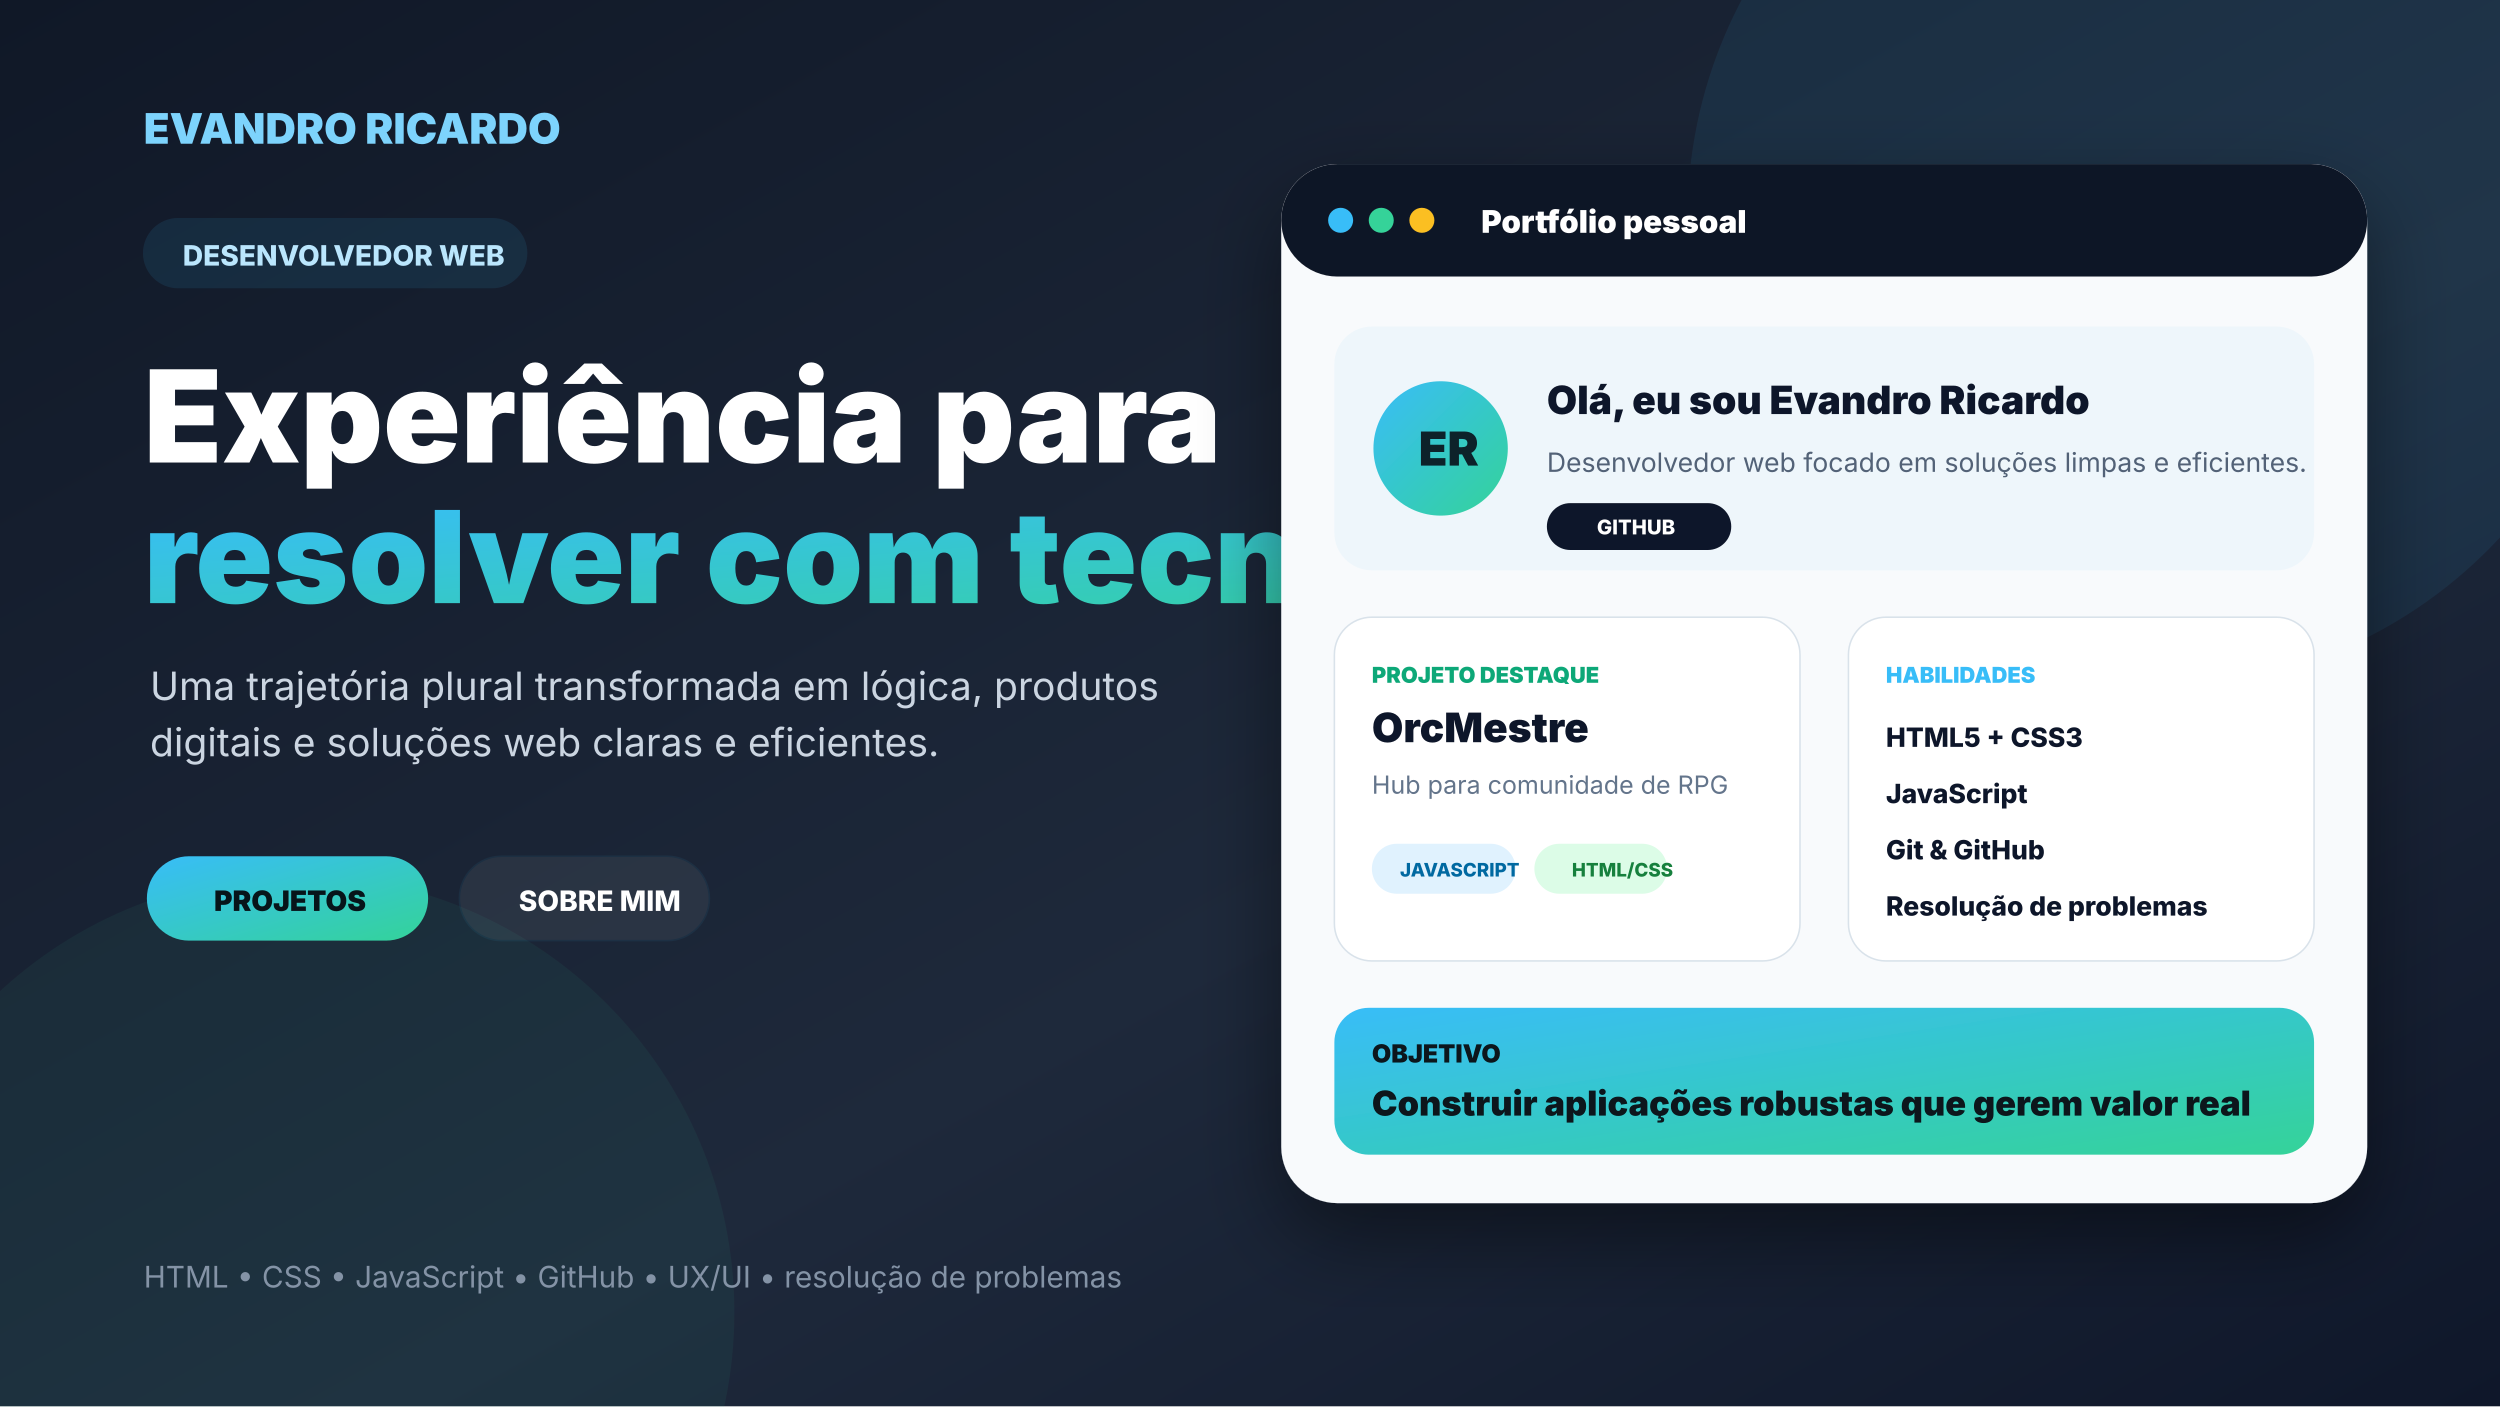
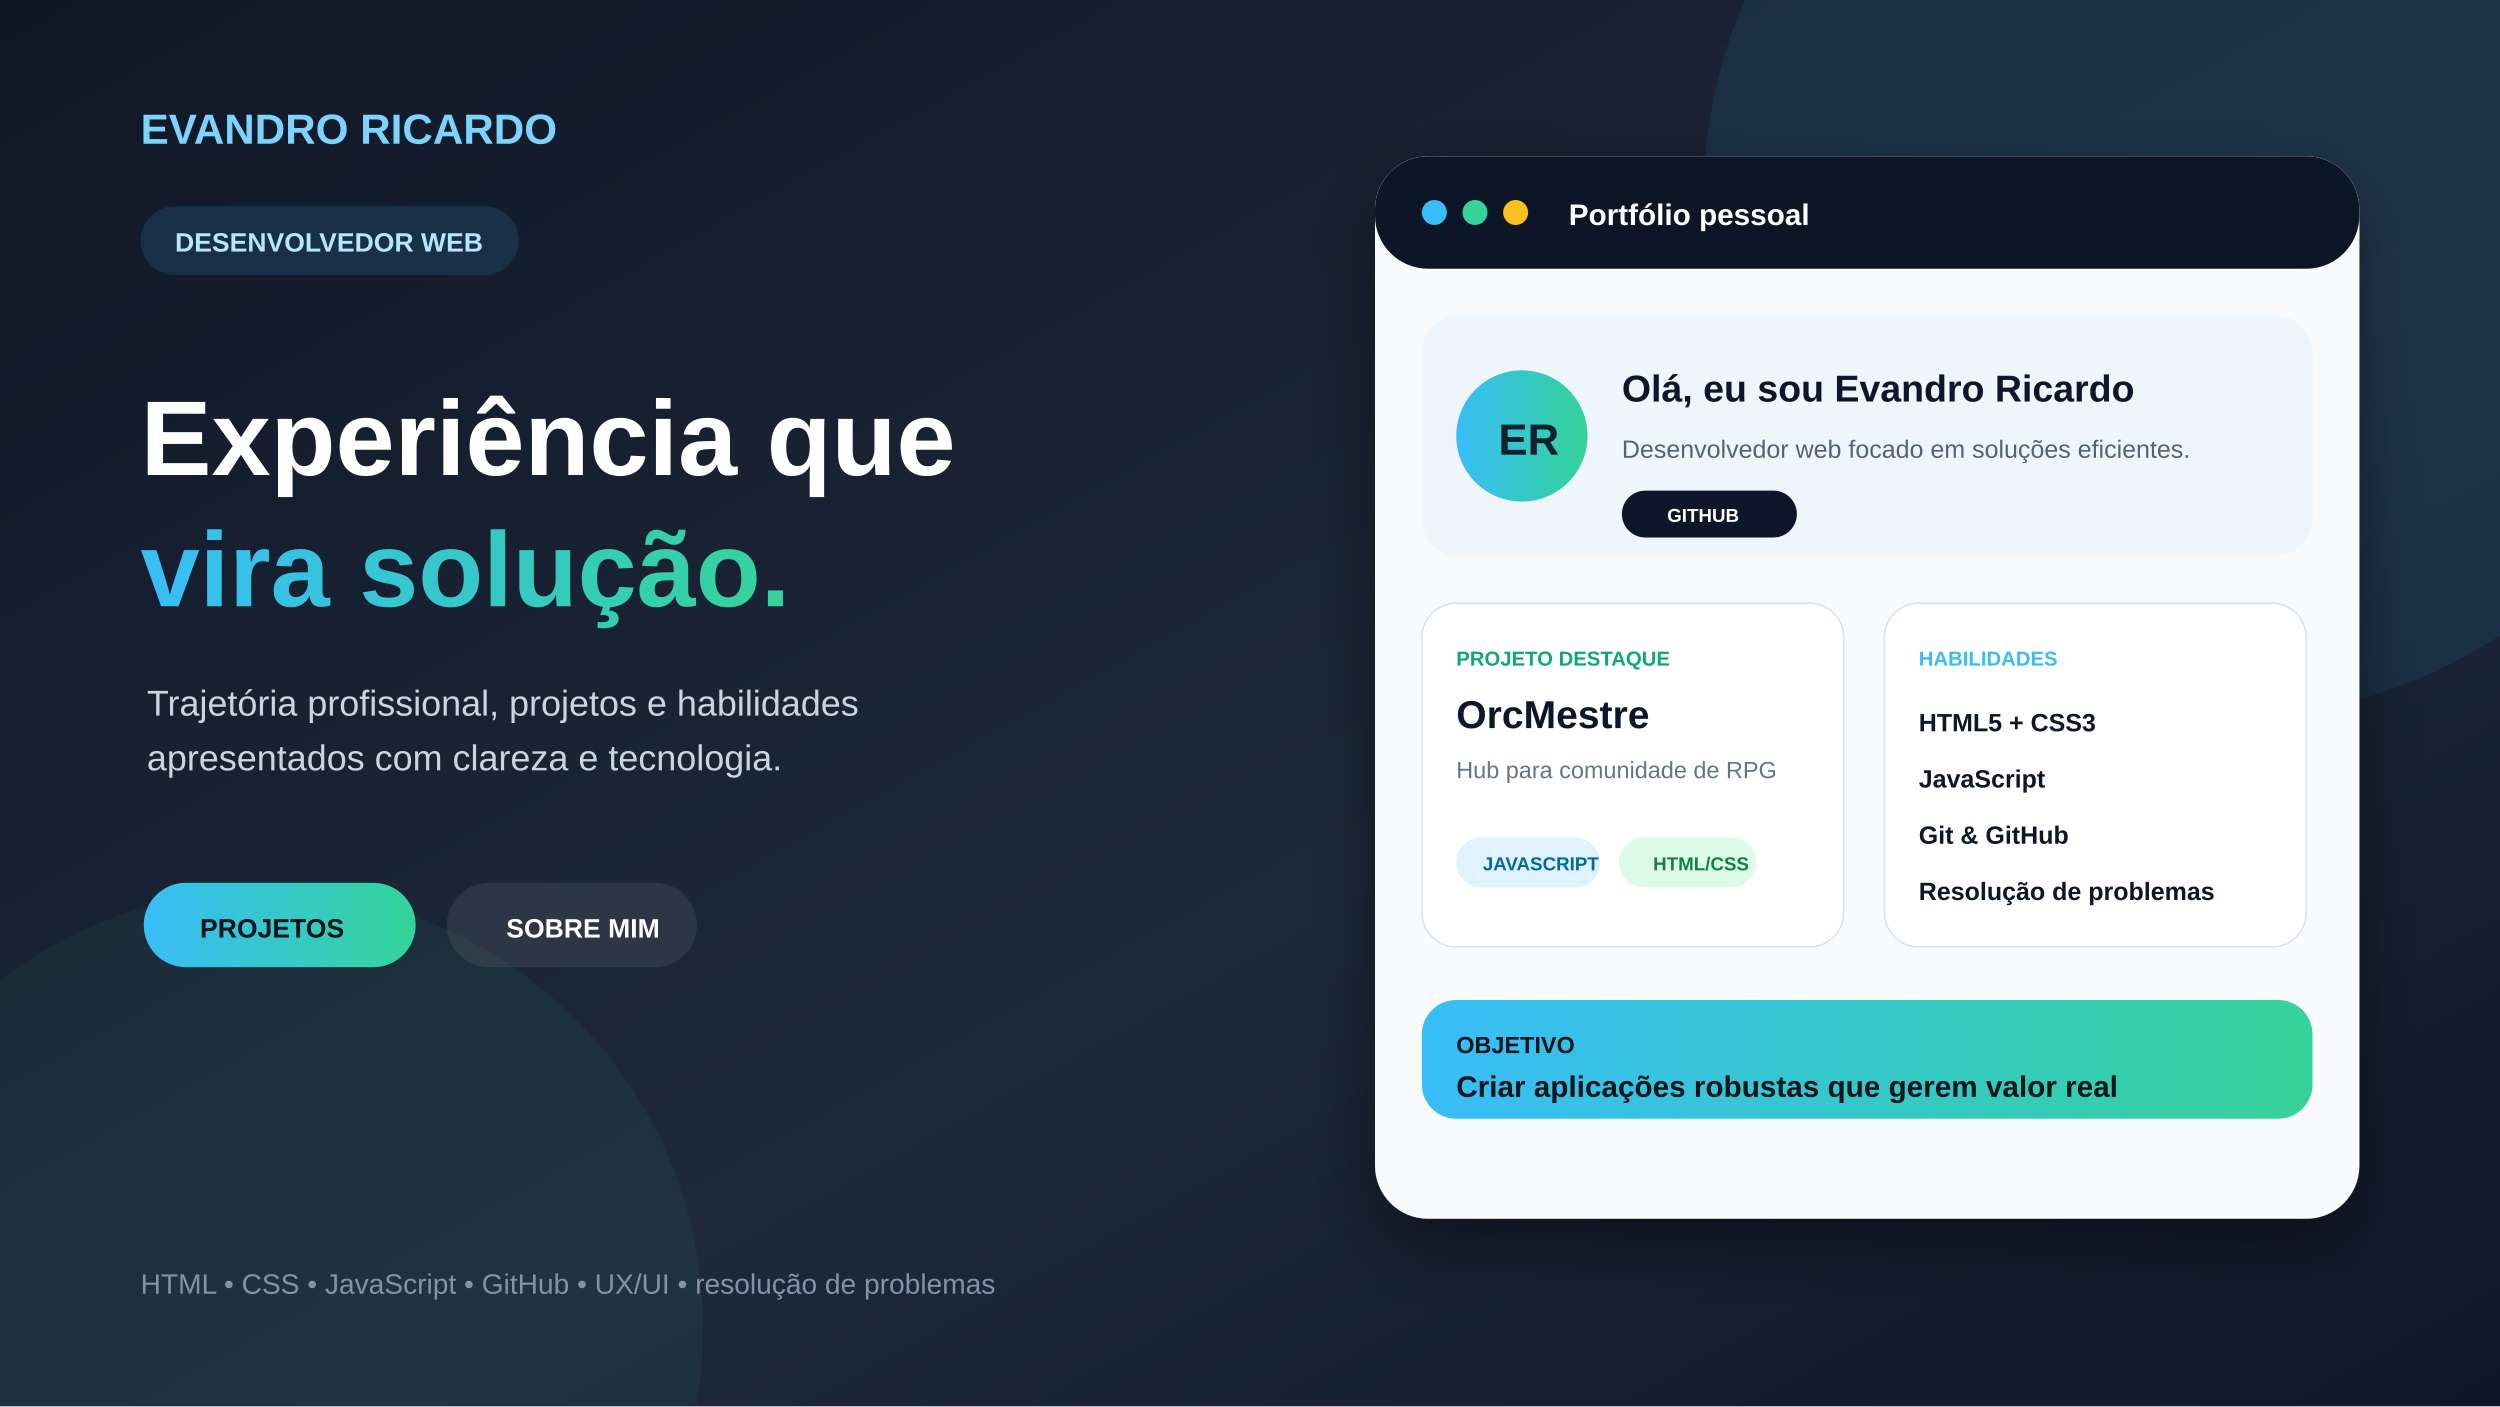
<svg xmlns="http://www.w3.org/2000/svg" width="1600" height="900" viewBox="0 0 1600 900" role="img" aria-labelledby="title desc">
  <defs>
    <linearGradient id="bg" x1="0" y1="0" x2="1" y2="1">
      <stop stop-color="#101827" />
      <stop offset=".58" stop-color="#1e293b" />
      <stop offset="1" stop-color="#0f172a" />
    </linearGradient>
-     <linearGradient id="a" x1="0" y1="0" x2="1" y2="1">
+     <linearGradient id="ac" x1="0" y1="0" x2="1" y2="0">
      <stop stop-color="#38bdf8" />
      <stop offset="1" stop-color="#34d399" />
    </linearGradient>
    <filter id="sh">
-       <feDropShadow dx="0" dy="22" stdDeviation="27" flood-color="#000" flood-opacity=".45" />
+       <feDropShadow dx="0" dy="18" stdDeviation="22" flood-opacity=".45" />
    </filter>
+     <clipPath id="safe">
+       <rect x="70" y="60" width="720" height="760" />
+     </clipPath>
  </defs>
  <rect width="1600" height="900" fill="url(#bg)" />
-   <circle cx="1380" cy="140" r="300" fill="#38bdf8" opacity=".08" />
-   <circle cx="190" cy="840" r="280" fill="#34d399" opacity=".06" />
-   <g font-family="Inter,Arial,sans-serif">
-     <text x="92" y="92" fill="#7dd3fc" font-size="27" font-weight="900">EVANDRO RICARDO</text>
-     <rect x="92" y="140" width="245" height="44" rx="22" fill="#38bdf8" opacity=".1" stroke="#38bdf8" />
-     <text x="117" y="170" fill="#bae6fd" font-size="18" font-weight="800">DESENVOLVEDOR WEB</text>
-     <text x="92" y="296" fill="#fff" font-size="82" font-weight="900">Experiência para</text>
-     <text x="92" y="386" fill="url(#a)" font-size="82" font-weight="900">resolver com tecnologia.</text>
-     <text x="96" y="448" fill="#cbd5e1" font-size="25">Uma trajetória plural transformada em lógica, produtos</text>
-     <text x="96" y="484" fill="#cbd5e1" font-size="25">digitais e soluções web claras e eficientes.</text>
-     <g transform="translate(94 548)">
-       <rect width="180" height="54" rx="27" fill="url(#a)" />
-       <text x="43" y="35" fill="#07151a" font-size="18" font-weight="900">PROJETOS</text>
-       <rect x="200" width="160" height="54" rx="27" fill="#fff" opacity=".07" stroke="#38bdf8" />
-       <text x="238" y="35" fill="#fff" font-size="18" font-weight="800">SOBRE MIM</text>
+   <circle cx="1420" cy="130" r="330" fill="#38bdf8" opacity=".08" />
+   <circle cx="170" cy="850" r="280" fill="#34d399" opacity=".06" />
+   <g font-family="Arial,Helvetica,sans-serif">
+     <g clip-path="url(#safe)">
+       <text x="90" y="92" fill="#7dd3fc" font-size="27" font-weight="700">EVANDRO RICARDO</text>
+       <rect x="90" y="132" width="242" height="44" rx="22" fill="#38bdf8" opacity=".13" />
+       <text x="112" y="161" fill="#bae6fd" font-size="17" font-weight="700">DESENVOLVEDOR WEB</text>
+       <text x="90" y="304" fill="#fff" font-size="68" font-weight="700">Experiência que</text>
+       <text x="90" y="388" fill="url(#ac)" font-size="68" font-weight="700">vira solução.</text>
+       <text x="94" y="458" fill="#cbd5e1" font-size="23">Trajetória profissional, projetos e habilidades</text>
+       <text x="94" y="493" fill="#cbd5e1" font-size="23">apresentados com clareza e tecnologia.</text>
+       <rect x="92" y="565" width="174" height="54" rx="27" fill="url(#ac)" />
+       <text x="128" y="600" fill="#07151a" font-size="17" font-weight="700">PROJETOS</text>
+       <rect x="286" y="565" width="160" height="54" rx="27" fill="#fff" opacity=".08" />
+       <text x="324" y="600" fill="#fff" font-size="17" font-weight="700">SOBRE MIM</text>
    </g>
-     <g transform="translate(820 105)" filter="url(#sh)">
-       <rect width="695" height="665" rx="36" fill="#f8fafc" />
-       <rect width="695" height="72" rx="36" fill="#111827" />
+     <g transform="translate(880 100)" filter="url(#sh)">
+       <rect width="630" height="680" rx="34" fill="#f8fafc" />
+       <rect width="630" height="72" rx="34" fill="#111827" />
      <circle cx="38" cy="36" r="8" fill="#38bdf8" />
      <circle cx="64" cy="36" r="8" fill="#34d399" />
      <circle cx="90" cy="36" r="8" fill="#fbbf24" />
-       <text x="128" y="44" fill="#fff" font-size="20" font-weight="900">Portfólio pessoal</text>
-       <rect x="34" y="104" width="627" height="156" rx="24" fill="#eef6fb" />
-       <circle cx="102" cy="182" r="43" fill="url(#a)" />
-       <text x="88" y="193" fill="#09212a" font-size="30" font-weight="900">ER</text>
-       <text x="170" y="160" fill="#0f172a" font-size="25" font-weight="900">Olá, eu sou Evandro Ricardo</text>
-       <text x="170" y="197" fill="#526277" font-size="17">Desenvolvedor web focado em soluções limpas e eficientes.</text>
-       <rect x="170" y="217" width="118" height="30" rx="15" fill="#0f172a" />
-       <text x="202" y="237" fill="#fff" font-size="13" font-weight="800">GITHUB</text>
-       <g transform="translate(34 290)">
-         <rect width="298" height="220" rx="24" fill="#fff" stroke="#d9e2ea" />
-         <text x="24" y="42" fill="#10a878" font-size="14" font-weight="900">PROJETO DESTAQUE</text>
-         <text x="24" y="80" fill="#0f172a" font-size="26" font-weight="900">OrcMestre</text>
-         <text x="24" y="113" fill="#64748b" font-size="16">Hub para comunidade de RPG</text>
-         <rect x="24" y="145" width="92" height="32" rx="16" fill="#e0f2fe" />
-         <text x="42" y="166" fill="#0369a1" font-size="12" font-weight="800">JAVASCRIPT</text>
-         <rect x="128" y="145" width="85" height="32" rx="16" fill="#dcfce7" />
-         <text x="152" y="166" fill="#15803d" font-size="12" font-weight="800">HTML/CSS</text>
-         <rect x="329" width="298" height="220" rx="24" fill="#fff" stroke="#d9e2ea" />
-         <text x="353" y="42" fill="#38bdf8" font-size="14" font-weight="900">HABILIDADES</text>
-         <g fill="#0f172a" font-size="17" font-weight="800">
-           <text x="353" y="83">HTML5 + CSS3</text>
-           <text x="353" y="119">JavaScript</text>
-           <text x="353" y="155">Git &amp; GitHub</text>
-           <text x="353" y="191">Resolução de problemas</text>
+       <text x="124" y="44" fill="#fff" font-size="19" font-weight="700">Portfólio pessoal</text>
+       <rect x="30" y="102" width="570" height="154" rx="24" fill="#eef6fb" />
+       <circle cx="94" cy="179" r="42" fill="url(#ac)" />
+       <text x="79" y="191" fill="#09212a" font-size="28" font-weight="700">ER</text>
+       <text x="158" y="157" fill="#0f172a" font-size="24" font-weight="700">Olá, eu sou Evandro Ricardo</text>
+       <text x="158" y="193" fill="#526277" font-size="16">Desenvolvedor web focado em soluções eficientes.</text>
+       <rect x="158" y="214" width="112" height="30" rx="15" fill="#0f172a" />
+       <text x="187" y="234" fill="#fff" font-size="12" font-weight="700">GITHUB</text>
+       <g transform="translate(30 286)">
+         <rect width="270" height="220" rx="22" fill="#fff" stroke="#d9e2ea" />
+         <text x="22" y="40" fill="#10a878" font-size="13" font-weight="700">PROJETO DESTAQUE</text>
+         <text x="22" y="80" fill="#0f172a" font-size="25" font-weight="700">OrcMestre</text>
+         <text x="22" y="112" fill="#64748b" font-size="15">Hub para comunidade de RPG</text>
+         <rect x="22" y="150" width="92" height="32" rx="16" fill="#e0f2fe" />
+         <text x="39" y="171" fill="#0369a1" font-size="12" font-weight="700">JAVASCRIPT</text>
+         <rect x="126" y="150" width="88" height="32" rx="16" fill="#dcfce7" />
+         <text x="148" y="171" fill="#15803d" font-size="12" font-weight="700">HTML/CSS</text>
+         <rect x="296" width="270" height="220" rx="22" fill="#fff" stroke="#d9e2ea" />
+         <text x="318" y="40" fill="#38bdf8" font-size="13" font-weight="700">HABILIDADES</text>
+         <g fill="#0f172a" font-size="16" font-weight="700">
+           <text x="318" y="82">HTML5 + CSS3</text>
+           <text x="318" y="118">JavaScript</text>
+           <text x="318" y="154">Git &amp; GitHub</text>
+           <text x="318" y="190">Resolução de problemas</text>
        </g>
      </g>
-       <rect x="34" y="540" width="627" height="94" rx="22" fill="url(#a)" />
-       <text x="58" y="575" fill="#07151a" font-size="16" font-weight="900">OBJETIVO</text>
-       <text x="58" y="609" fill="#07151a" font-size="22" font-weight="900">Construir aplicações robustas que gerem valor real</text>
+       <rect x="30" y="540" width="570" height="76" rx="22" fill="url(#ac)" />
+       <text x="52" y="574" fill="#07151a" font-size="15" font-weight="700">OBJETIVO</text>
+       <text x="52" y="602" fill="#07151a" font-size="19" font-weight="700">Criar aplicações robustas que gerem valor real</text>
    </g>
-     <text x="92" y="824" fill="#8493a6" font-size="19">HTML • CSS • JavaScript • GitHub • UX/UI • resolução de problemas</text>
+     <text x="90" y="828" fill="#8493a6" font-size="18">HTML • CSS • JavaScript • GitHub • UX/UI • resolução de problemas</text>
  </g>
</svg>
